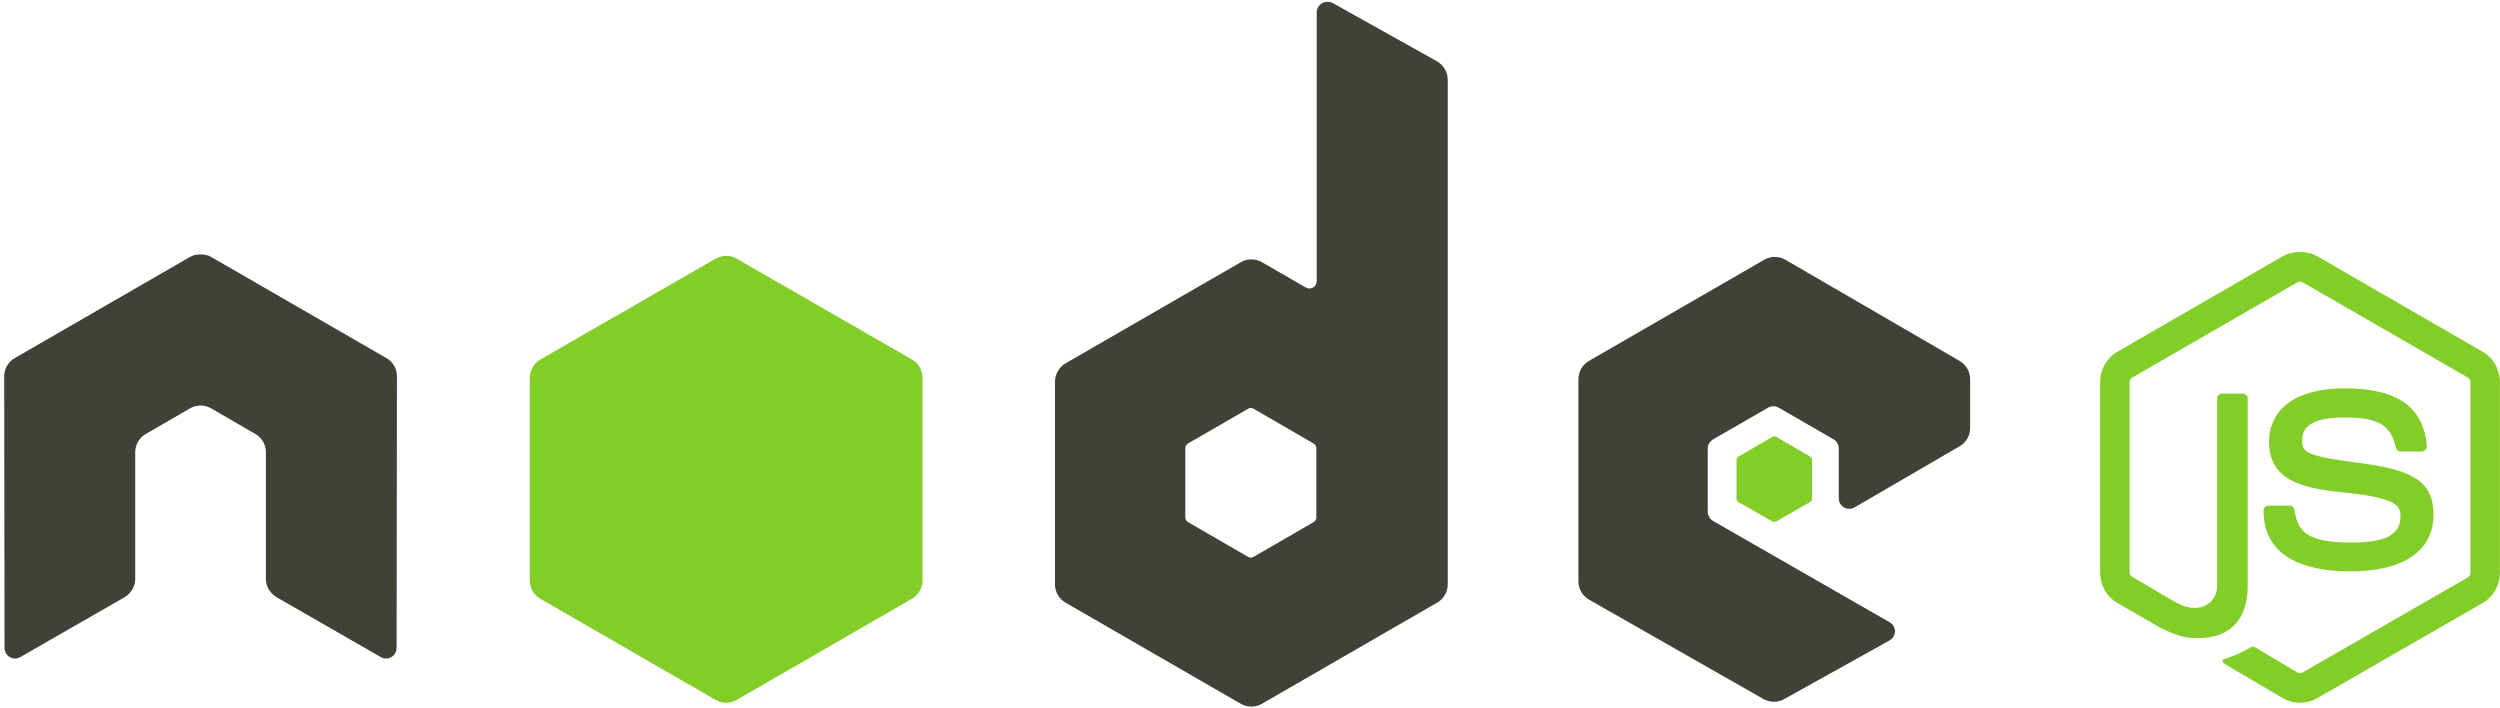
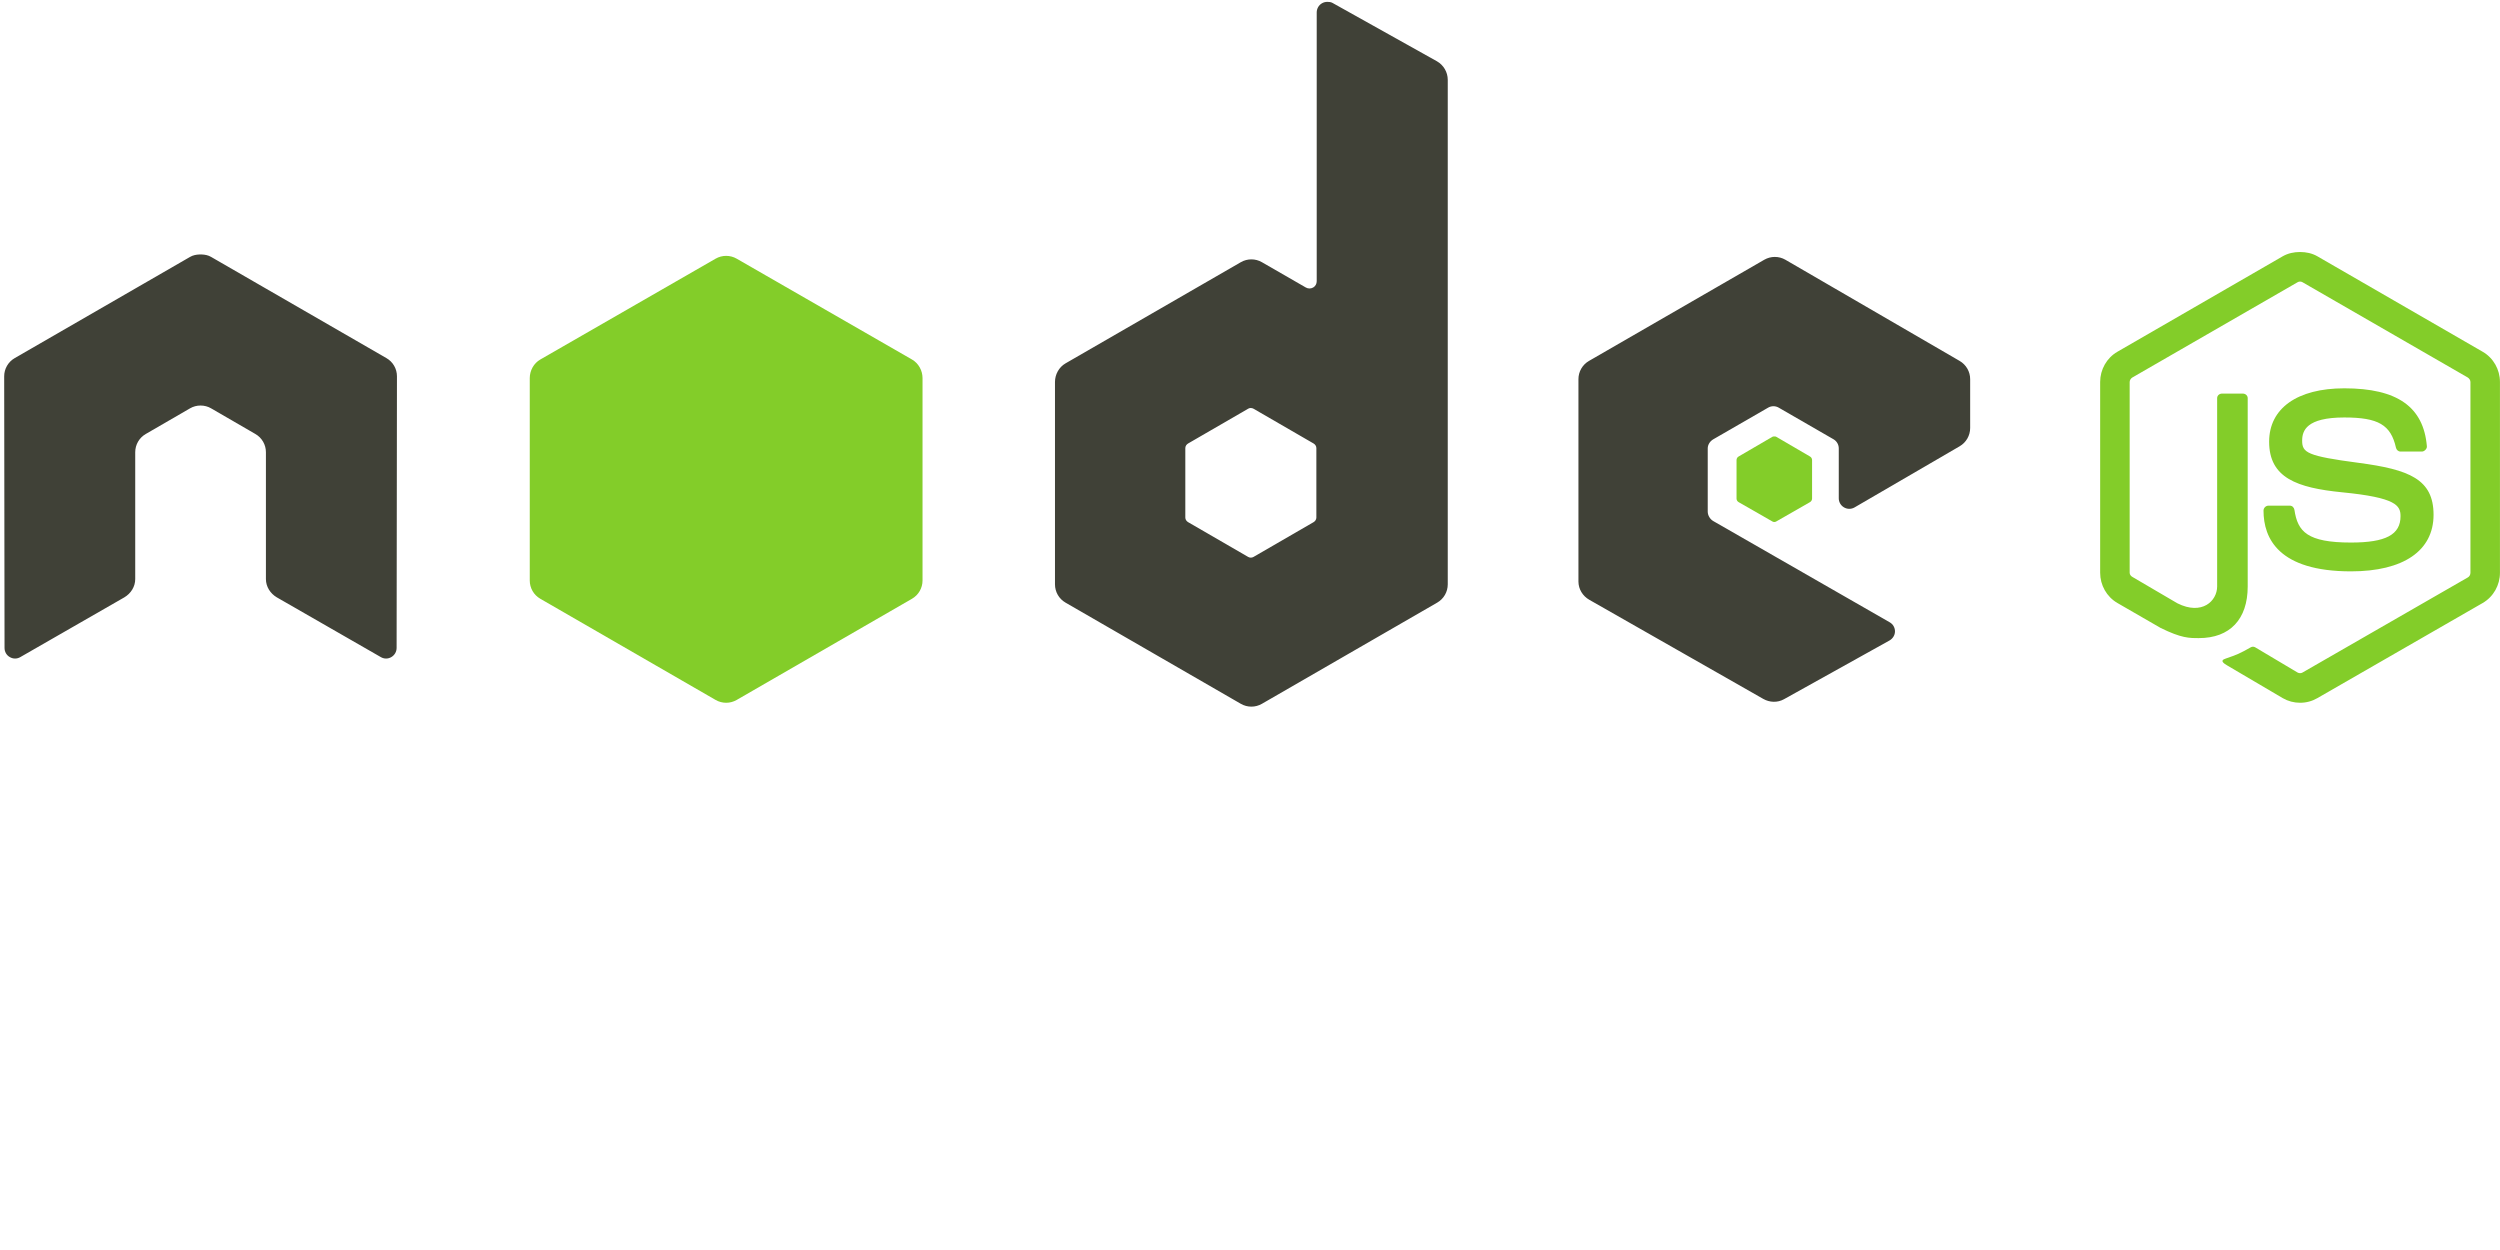
- <svg xmlns="http://www.w3.org/2000/svg" width="2500" height="708" viewBox="0 0 512 145" preserveAspectRatio="xMinYMin meet">
+ <svg xmlns="http://www.w3.org/2000/svg" width="500" height="250" viewBox="0 0 512 145" preserveAspectRatio="xMinYMin meet">
  <g fill="#83CD29">
    <path d="M471.05 51.611c-1.244 0-2.454.257-3.525.863l-33.888 19.57c-2.193 1.264-3.526 3.65-3.526 6.189v39.069c0 2.537 1.333 4.92 3.526 6.187l8.85 5.109c4.3 2.119 5.885 2.086 7.842 2.086 6.366 0 10.001-3.863 10.001-10.576V81.542c0-.545-.472-.935-1.007-.935h-4.245c-.544 0-1.007.39-1.007.935v38.566c0 2.975-3.1 5.968-8.13 3.453l-9.21-5.396c-.326-.177-.576-.49-.576-.863v-39.07c0-.37.247-.747.576-.935L470.547 57.8a.998.998 0 0 1 1.007 0l33.817 19.498c.322.194.576.553.576.936v39.069c0 .373-.188.755-.504.935l-33.889 19.498c-.29.173-.69.173-1.007 0l-8.706-5.18a.905.905 0 0 0-.863 0c-2.403 1.362-2.855 1.52-5.109 2.302-.555.194-1.398.495.288 1.44l11.368 6.69a6.995 6.995 0 0 0 3.526.936 6.949 6.949 0 0 0 3.525-.935l33.889-19.499c2.193-1.275 3.525-3.65 3.525-6.187v-39.07c0-2.538-1.332-4.92-3.525-6.187l-33.889-19.57c-1.062-.607-2.28-.864-3.525-.864z" />
    <path d="M480.116 79.528c-9.65 0-15.397 4.107-15.397 10.937 0 7.408 5.704 9.444 14.966 10.36 11.08 1.085 11.943 2.712 11.943 4.893 0 3.783-3.016 5.396-10.144 5.396-8.957 0-10.925-2.236-11.584-6.691-.078-.478-.447-.864-.936-.864h-4.389c-.54 0-1.007.466-1.007 1.008 0 5.703 3.102 12.447 17.916 12.447 10.723 0 16.908-4.209 16.908-11.584 0-7.31-4.996-9.273-15.398-10.648-10.51-1.391-11.512-2.072-11.512-4.533 0-2.032.85-4.75 8.634-4.75 6.954 0 9.524 1.5 10.577 6.189.092.44.48.791.935.791h4.39c.27 0 .532-.166.719-.36.184-.207.314-.44.288-.719-.68-8.074-6.064-11.872-16.909-11.872z" />
  </g>
  <path d="M271.821.383a2.181 2.181 0 0 0-1.08.287 2.18 2.18 0 0 0-1.079 1.871v55.042c0 .54-.251 1.024-.719 1.295a1.501 1.501 0 0 1-1.511 0l-8.994-5.18a4.31 4.31 0 0 0-4.317 0l-35.903 20.721c-1.342.775-2.158 2.264-2.158 3.814v41.443c0 1.548.817 2.966 2.158 3.741l35.903 20.722a4.3 4.3 0 0 0 4.317 0l35.903-20.722a4.308 4.308 0 0 0 2.159-3.741V16.356a4.386 4.386 0 0 0-2.23-3.814L272.9.598c-.335-.187-.707-.22-1.079-.215zM40.861 52.115c-.684.027-1.328.147-1.942.503L3.015 73.34a4.3 4.3 0 0 0-2.158 3.741L.929 132.7c0 .773.399 1.492 1.079 1.87a2.096 2.096 0 0 0 2.159 0l21.297-12.231c1.349-.802 2.23-2.196 2.23-3.742V92.623c0-1.55.815-2.972 2.159-3.742l9.065-5.252a4.251 4.251 0 0 1 2.159-.576c.74 0 1.5.185 2.158.576l9.066 5.252a4.296 4.296 0 0 1 2.159 3.742v25.973c0 1.546.89 2.95 2.23 3.742l21.297 12.232a2.096 2.096 0 0 0 2.159 0 2.164 2.164 0 0 0 1.08-1.871l.07-55.618a4.28 4.28 0 0 0-2.158-3.741L43.235 52.618c-.607-.356-1.253-.475-1.942-.503h-.432zm322.624.503c-.75 0-1.485.19-2.158.576l-35.903 20.722a4.306 4.306 0 0 0-2.159 3.741V119.1c0 1.559.878 2.971 2.23 3.742l35.616 20.29c1.315.75 2.921.807 4.245.07l21.585-12.015c.685-.38 1.148-1.09 1.151-1.87a2.126 2.126 0 0 0-1.079-1.871l-36.119-20.722c-.676-.386-1.151-1.167-1.151-1.943v-12.95c0-.775.48-1.485 1.151-1.871l11.224-6.476a2.155 2.155 0 0 1 2.159 0L375.5 89.96a2.152 2.152 0 0 1 1.08 1.87v10.217a2.15 2.15 0 0 0 1.079 1.87c.673.389 1.487.39 2.158 0L401.331 91.4a4.325 4.325 0 0 0 2.159-3.742v-10c0-1.545-.82-2.966-2.159-3.742l-35.687-20.722a4.279 4.279 0 0 0-2.159-.575zm-107.35 30.939c.188 0 .408.046.576.143l12.304 7.123c.334.193.576.55.576.935v14.246c0 .387-.24.743-.576.936l-12.304 7.123a1.088 1.088 0 0 1-1.079 0l-12.303-7.123c-.335-.194-.576-.549-.576-.936V91.758c0-.386.242-.74.576-.935l12.303-7.122a.948.948 0 0 1 .504-.143v-.001z" fill="#404137" />
  <path d="M148.714 52.402c-.748 0-1.488.19-2.158.576l-35.903 20.65c-1.343.773-2.159 2.265-2.159 3.813v41.443c0 1.55.817 2.966 2.159 3.742l35.903 20.721a4.297 4.297 0 0 0 4.317 0l35.903-20.721a4.308 4.308 0 0 0 2.158-3.742V77.441c0-1.55-.816-3.04-2.158-3.813l-35.903-20.65a4.297 4.297 0 0 0-2.159-.576zM363.413 89.385c-.143 0-.302 0-.431.072l-6.907 4.029a.84.84 0 0 0-.432.72v7.914c0 .298.172.571.432.72l6.907 3.957c.259.15.535.15.791 0l6.907-3.958a.846.846 0 0 0 .432-.719v-7.915a.846.846 0 0 0-.432-.719l-6.907-4.03c-.128-.075-.216-.07-.36-.07z" fill="#83CD29" />
</svg>
